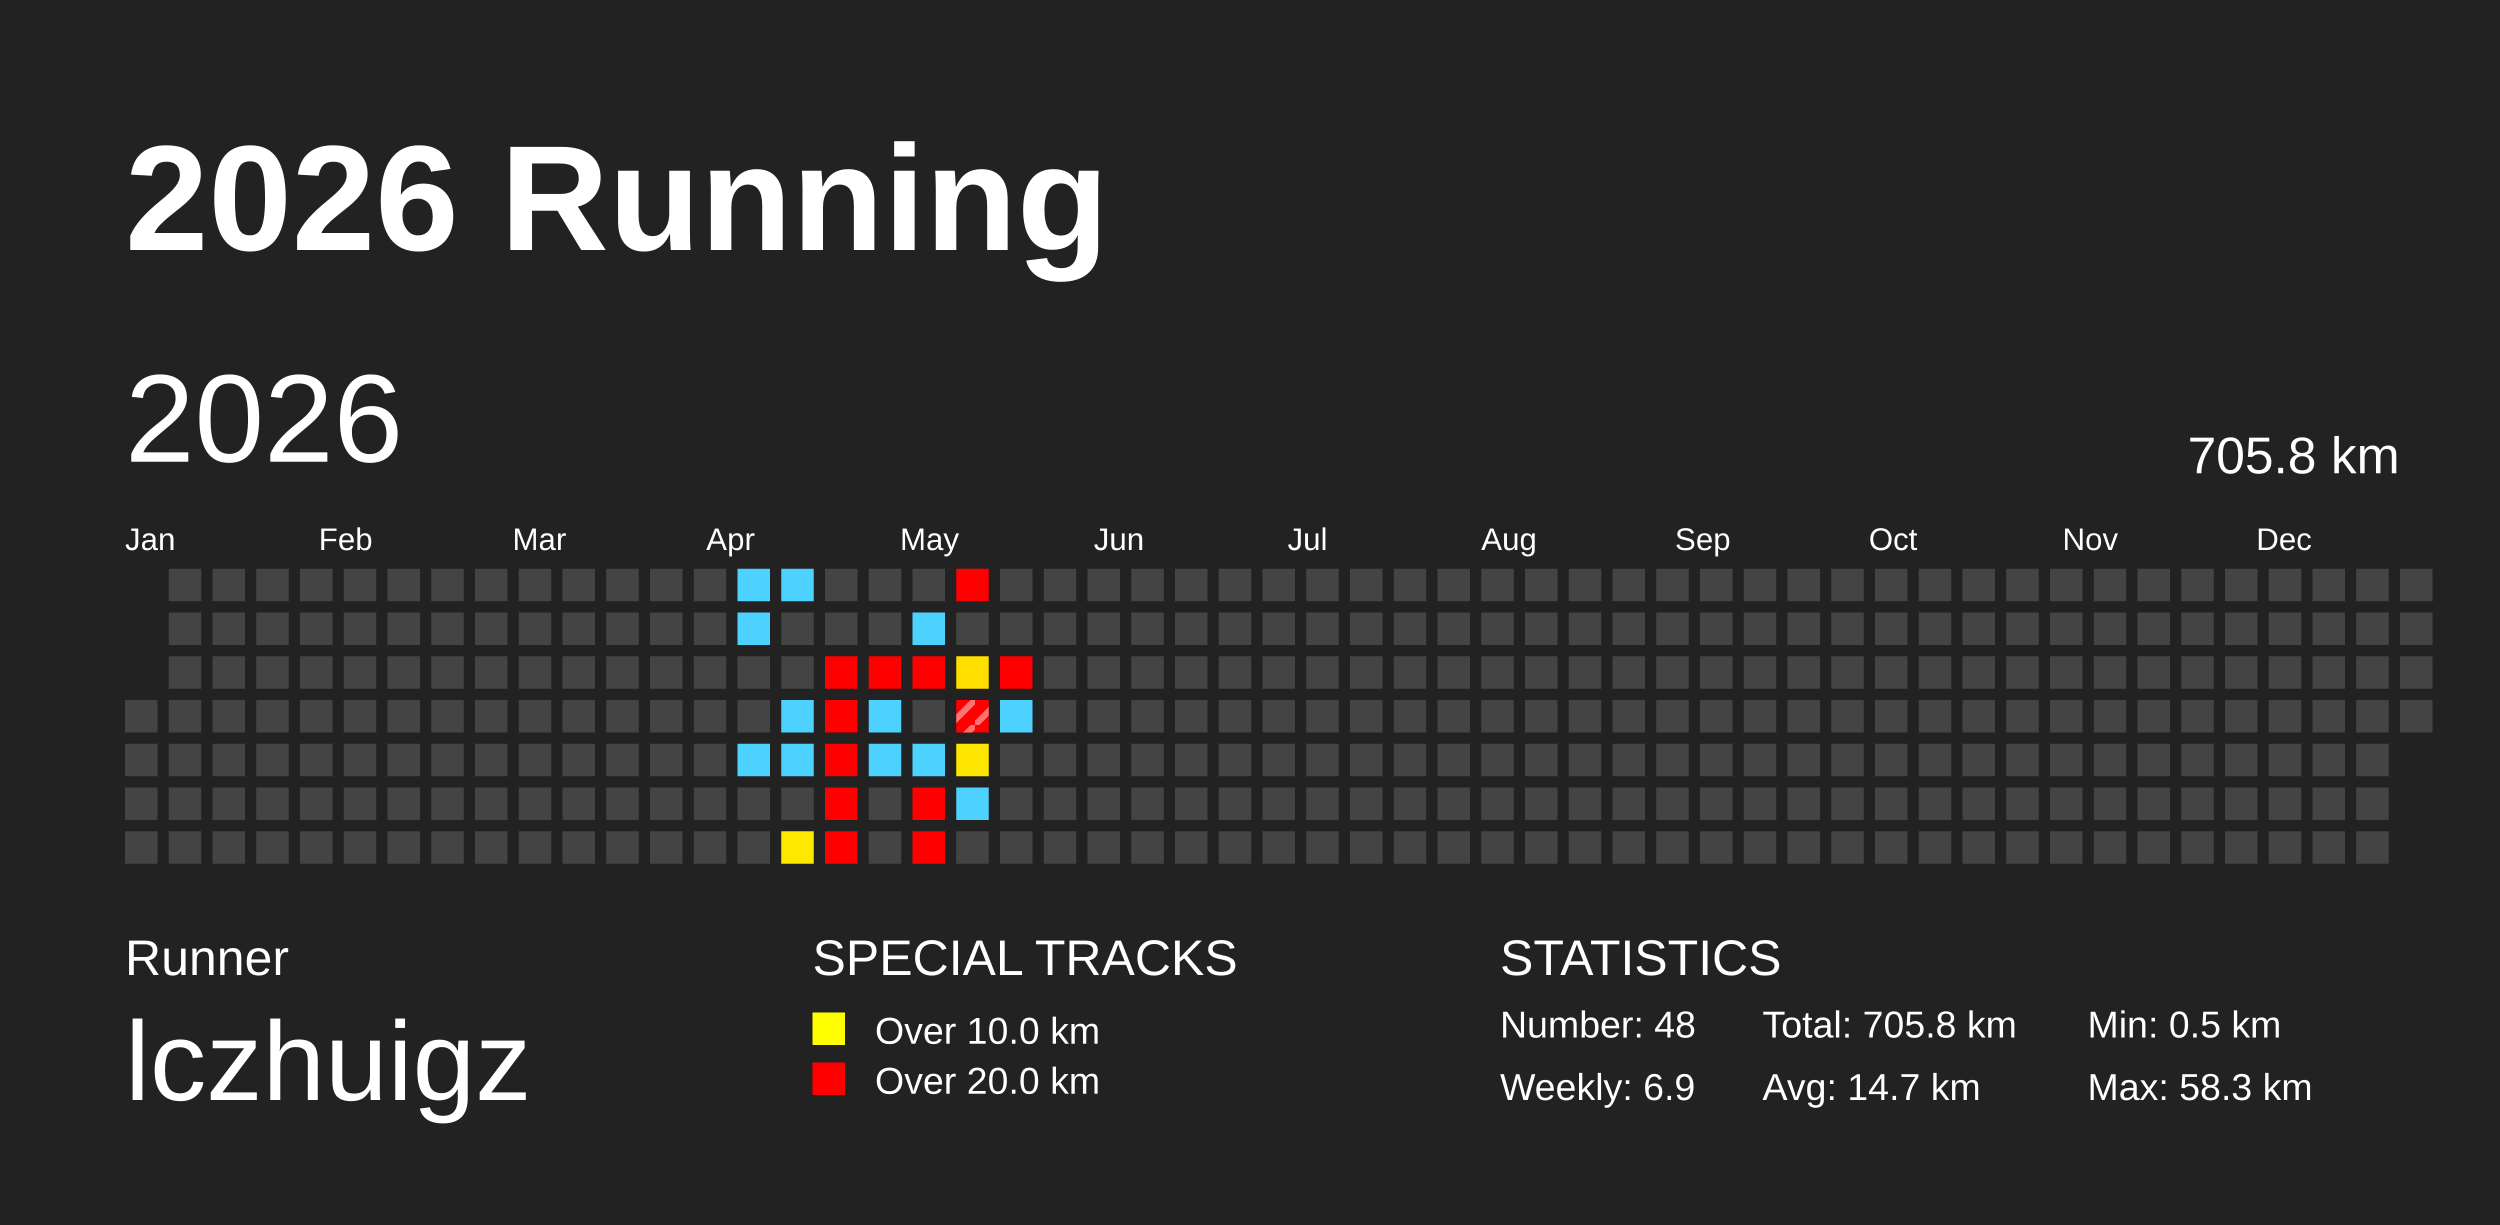
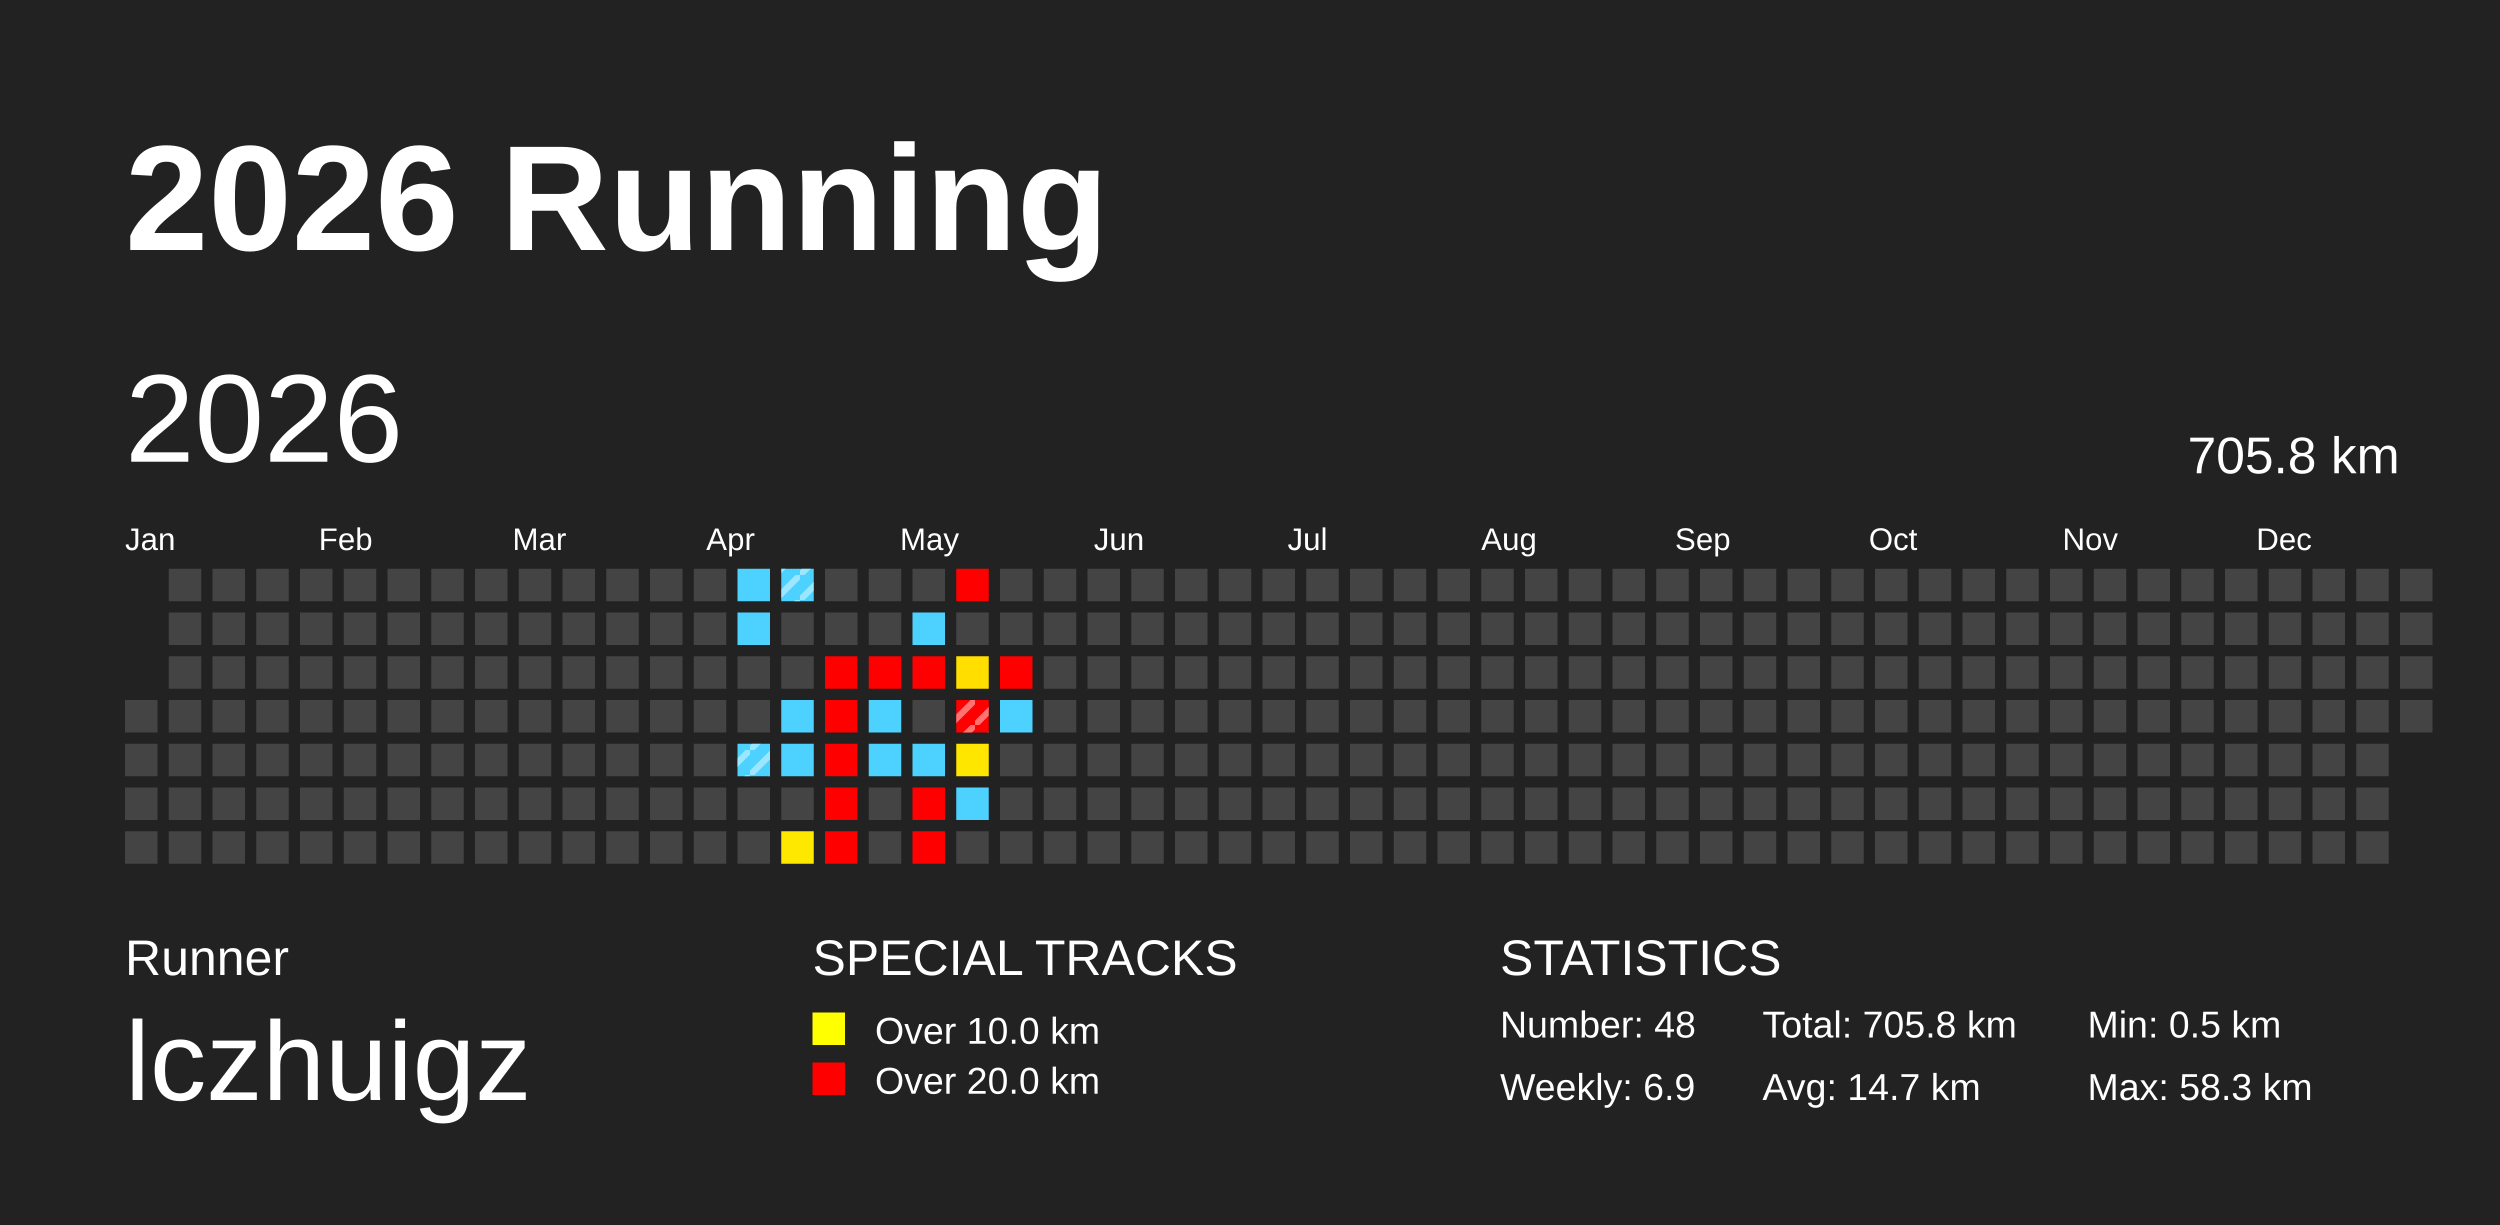
<svg xmlns="http://www.w3.org/2000/svg" baseProfile="full" height="98mm" version="1.1" viewBox="0,0,200,98" width="200mm">
  <defs>
    <pattern height="2" id="indoor-stripe" patternUnits="userSpaceOnUse" width="2">
      <line stroke="white" stroke-opacity="0.45" stroke-width="0.5" x1="0" x2="2" y1="2" y2="0" />
    </pattern>
  </defs>
  <rect fill="#222222" height="98" width="200" x="0" y="0" />
  <text fill="#FFFFFF" style="font-size:12px; font-family:Arial; font-weight:bold;" x="10" y="20">2026 Running</text>
  <text fill="#FFFFFF" style="font-size:4px; font-family:Arial" x="10" y="78">Runner</text>
  <text fill="#FFFFFF" style="font-size:9px; font-family:Arial" x="10" y="88">lczhuigz</text>
  <text fill="#FFFFFF" style="font-size:4px; font-family:Arial" x="65" y="78">SPECIAL TRACKS</text>
  <rect fill="yellow" height="2.6" width="2.6" x="65" y="81" />
  <text fill="#FFFFFF" style="font-size:3px; font-family:Arial" x="70" y="83.5">Over 10.0 km</text>
  <rect fill="red" height="2.6" width="2.6" x="65" y="85" />
  <text fill="#FFFFFF" style="font-size:3px; font-family:Arial" x="70" y="87.5">Over 20.0 km</text>
  <text fill="#FFFFFF" style="font-size:4px; font-family:Arial" x="120" y="78">STATISTICS</text>
  <text fill="#FFFFFF" style="font-size:3px; font-family:Arial" x="120" y="83">Number: 48</text>
  <text fill="#FFFFFF" style="font-size:3px; font-family:Arial" x="120" y="88">Weekly: 6.9</text>
  <text fill="#FFFFFF" style="font-size:3px; font-family:Arial" x="141" y="83">Total: 705.8 km</text>
  <text fill="#FFFFFF" style="font-size:3px; font-family:Arial" x="141" y="88">Avg: 14.7 km</text>
  <text fill="#FFFFFF" style="font-size:3px; font-family:Arial" x="167" y="83">Min: 0.5 km</text>
  <text fill="#FFFFFF" style="font-size:3px; font-family:Arial" x="167" y="88">Max: 58.3 km</text>
  <text dominant-baseline="hanging" fill="#FFFFFF" style="font-size:10.0px; font-family:Arial;" x="10" y="30">2026</text>
  <text dominant-baseline="hanging" fill="#FFFFFF" style="font-size:4.125px; font-family:Arial;" x="175" y="35">705.8 km</text>
  <text fill="#FFFFFF" style="font-size:2.5px; font-family:Arial" x="10.0" y="44">Jan</text>
  <text fill="#FFFFFF" style="font-size:2.5px; font-family:Arial" x="25.5" y="44">Feb</text>
  <text fill="#FFFFFF" style="font-size:2.5px; font-family:Arial" x="41.0" y="44">Mar</text>
  <text fill="#FFFFFF" style="font-size:2.5px; font-family:Arial" x="56.5" y="44">Apr</text>
  <text fill="#FFFFFF" style="font-size:2.5px; font-family:Arial" x="72.0" y="44">May</text>
  <text fill="#FFFFFF" style="font-size:2.5px; font-family:Arial" x="87.5" y="44">Jun</text>
  <text fill="#FFFFFF" style="font-size:2.5px; font-family:Arial" x="103.0" y="44">Jul</text>
  <text fill="#FFFFFF" style="font-size:2.5px; font-family:Arial" x="118.5" y="44">Aug</text>
  <text fill="#FFFFFF" style="font-size:2.5px; font-family:Arial" x="134.0" y="44">Sep</text>
  <text fill="#FFFFFF" style="font-size:2.5px; font-family:Arial" x="149.5" y="44">Oct</text>
  <text fill="#FFFFFF" style="font-size:2.5px; font-family:Arial" x="165.0" y="44">Nov</text>
  <text fill="#FFFFFF" style="font-size:2.5px; font-family:Arial" x="180.5" y="44">Dec</text>
  <rect fill="#444444" height="2.6" width="2.6" x="10.0" y="56.0" />
  <rect fill="#444444" height="2.6" width="2.6" x="10.0" y="59.5" />
  <rect fill="#444444" height="2.6" width="2.6" x="10.0" y="63.0" />
  <rect fill="#444444" height="2.6" width="2.6" x="10.0" y="66.5" />
  <rect fill="#444444" height="2.6" width="2.6" x="13.5" y="45.5" />
  <rect fill="#444444" height="2.6" width="2.6" x="13.5" y="49.0" />
  <rect fill="#444444" height="2.6" width="2.6" x="13.5" y="52.5" />
  <rect fill="#444444" height="2.6" width="2.6" x="13.5" y="56.0" />
  <rect fill="#444444" height="2.6" width="2.6" x="13.5" y="59.5" />
  <rect fill="#444444" height="2.6" width="2.6" x="13.5" y="63.0" />
  <rect fill="#444444" height="2.6" width="2.6" x="13.5" y="66.5" />
  <rect fill="#444444" height="2.6" width="2.6" x="17.0" y="45.5" />
  <rect fill="#444444" height="2.6" width="2.6" x="17.0" y="49.0" />
  <rect fill="#444444" height="2.6" width="2.6" x="17.0" y="52.5" />
  <rect fill="#444444" height="2.6" width="2.6" x="17.0" y="56.0" />
  <rect fill="#444444" height="2.6" width="2.6" x="17.0" y="59.5" />
  <rect fill="#444444" height="2.6" width="2.6" x="17.0" y="63.0" />
  <rect fill="#444444" height="2.6" width="2.6" x="17.0" y="66.5" />
  <rect fill="#444444" height="2.6" width="2.6" x="20.5" y="45.5" />
  <rect fill="#444444" height="2.6" width="2.6" x="20.5" y="49.0" />
  <rect fill="#444444" height="2.6" width="2.6" x="20.5" y="52.5" />
  <rect fill="#444444" height="2.6" width="2.6" x="20.5" y="56.0" />
  <rect fill="#444444" height="2.6" width="2.6" x="20.5" y="59.5" />
  <rect fill="#444444" height="2.6" width="2.6" x="20.5" y="63.0" />
  <rect fill="#444444" height="2.6" width="2.6" x="20.5" y="66.5" />
  <rect fill="#444444" height="2.6" width="2.6" x="24.0" y="45.5" />
  <rect fill="#444444" height="2.6" width="2.6" x="24.0" y="49.0" />
  <rect fill="#444444" height="2.6" width="2.6" x="24.0" y="52.5" />
  <rect fill="#444444" height="2.6" width="2.6" x="24.0" y="56.0" />
  <rect fill="#444444" height="2.6" width="2.6" x="24.0" y="59.5" />
  <rect fill="#444444" height="2.6" width="2.6" x="24.0" y="63.0" />
  <rect fill="#444444" height="2.6" width="2.6" x="24.0" y="66.5" />
  <rect fill="#444444" height="2.6" width="2.6" x="27.5" y="45.5" />
  <rect fill="#444444" height="2.6" width="2.6" x="27.5" y="49.0" />
  <rect fill="#444444" height="2.6" width="2.6" x="27.5" y="52.5" />
  <rect fill="#444444" height="2.6" width="2.6" x="27.5" y="56.0" />
  <rect fill="#444444" height="2.6" width="2.6" x="27.5" y="59.5" />
  <rect fill="#444444" height="2.6" width="2.6" x="27.5" y="63.0" />
  <rect fill="#444444" height="2.6" width="2.6" x="27.5" y="66.5" />
  <rect fill="#444444" height="2.6" width="2.6" x="31.0" y="45.5" />
  <rect fill="#444444" height="2.6" width="2.6" x="31.0" y="49.0" />
  <rect fill="#444444" height="2.6" width="2.6" x="31.0" y="52.5" />
  <rect fill="#444444" height="2.6" width="2.6" x="31.0" y="56.0" />
  <rect fill="#444444" height="2.6" width="2.6" x="31.0" y="59.5" />
  <rect fill="#444444" height="2.6" width="2.6" x="31.0" y="63.0" />
  <rect fill="#444444" height="2.6" width="2.6" x="31.0" y="66.5" />
  <rect fill="#444444" height="2.6" width="2.6" x="34.5" y="45.5" />
  <rect fill="#444444" height="2.6" width="2.6" x="34.5" y="49.0" />
  <rect fill="#444444" height="2.6" width="2.6" x="34.5" y="52.5" />
  <rect fill="#444444" height="2.6" width="2.6" x="34.5" y="56.0" />
  <rect fill="#444444" height="2.6" width="2.6" x="34.5" y="59.5" />
  <rect fill="#444444" height="2.6" width="2.6" x="34.5" y="63.0" />
  <rect fill="#444444" height="2.6" width="2.6" x="34.5" y="66.5" />
  <rect fill="#444444" height="2.6" width="2.6" x="38.0" y="45.5" />
  <rect fill="#444444" height="2.6" width="2.6" x="38.0" y="49.0" />
  <rect fill="#444444" height="2.6" width="2.6" x="38.0" y="52.5" />
  <rect fill="#444444" height="2.6" width="2.6" x="38.0" y="56.0" />
  <rect fill="#444444" height="2.6" width="2.6" x="38.0" y="59.5" />
  <rect fill="#444444" height="2.6" width="2.6" x="38.0" y="63.0" />
  <rect fill="#444444" height="2.6" width="2.6" x="38.0" y="66.5" />
  <rect fill="#444444" height="2.6" width="2.6" x="41.5" y="45.5" />
  <rect fill="#444444" height="2.6" width="2.6" x="41.5" y="49.0" />
  <rect fill="#444444" height="2.6" width="2.6" x="41.5" y="52.5" />
  <rect fill="#444444" height="2.6" width="2.6" x="41.5" y="56.0" />
  <rect fill="#444444" height="2.6" width="2.6" x="41.5" y="59.5" />
  <rect fill="#444444" height="2.6" width="2.6" x="41.5" y="63.0" />
  <rect fill="#444444" height="2.6" width="2.6" x="41.5" y="66.5" />
  <rect fill="#444444" height="2.6" width="2.6" x="45.0" y="45.5" />
  <rect fill="#444444" height="2.6" width="2.6" x="45.0" y="49.0" />
  <rect fill="#444444" height="2.6" width="2.6" x="45.0" y="52.5" />
  <rect fill="#444444" height="2.6" width="2.6" x="45.0" y="56.0" />
  <rect fill="#444444" height="2.6" width="2.6" x="45.0" y="59.5" />
  <rect fill="#444444" height="2.6" width="2.6" x="45.0" y="63.0" />
  <rect fill="#444444" height="2.6" width="2.6" x="45.0" y="66.5" />
  <rect fill="#444444" height="2.6" width="2.6" x="48.5" y="45.5" />
  <rect fill="#444444" height="2.6" width="2.6" x="48.5" y="49.0" />
  <rect fill="#444444" height="2.6" width="2.6" x="48.5" y="52.5" />
  <rect fill="#444444" height="2.6" width="2.6" x="48.5" y="56.0" />
  <rect fill="#444444" height="2.6" width="2.6" x="48.5" y="59.5" />
  <rect fill="#444444" height="2.6" width="2.6" x="48.5" y="63.0" />
  <rect fill="#444444" height="2.6" width="2.6" x="48.5" y="66.5" />
  <rect fill="#444444" height="2.6" width="2.6" x="52.0" y="45.5" />
  <rect fill="#444444" height="2.6" width="2.6" x="52.0" y="49.0" />
  <rect fill="#444444" height="2.6" width="2.6" x="52.0" y="52.5" />
  <rect fill="#444444" height="2.6" width="2.6" x="52.0" y="56.0" />
  <rect fill="#444444" height="2.6" width="2.6" x="52.0" y="59.5" />
  <rect fill="#444444" height="2.6" width="2.6" x="52.0" y="63.0" />
  <rect fill="#444444" height="2.6" width="2.6" x="52.0" y="66.5" />
  <rect fill="#444444" height="2.6" width="2.6" x="55.5" y="45.5" />
  <rect fill="#444444" height="2.6" width="2.6" x="55.5" y="49.0" />
  <rect fill="#444444" height="2.6" width="2.6" x="55.5" y="52.5" />
  <rect fill="#444444" height="2.6" width="2.6" x="55.5" y="56.0" />
  <rect fill="#444444" height="2.6" width="2.6" x="55.5" y="59.5" />
  <rect fill="#444444" height="2.6" width="2.6" x="55.5" y="63.0" />
  <rect fill="#444444" height="2.6" width="2.6" x="55.5" y="66.5" />
  <rect fill="#4dd2ff" height="2.6" width="2.6" x="59.0" y="45.5" />
  <rect fill="#4dd2ff" height="2.6" width="2.6" x="59.0" y="49.0" />
  <rect fill="#444444" height="2.6" width="2.6" x="59.0" y="52.5" />
  <rect fill="#444444" height="2.6" width="2.6" x="59.0" y="56.0" />
  <rect fill="#4dd2ff" height="2.6" width="2.6" x="59.0" y="59.5" />
+   <rect fill="url(#indoor-stripe)" height="2.6" style="pointer-events: none;" width="2.6" x="59.0" y="59.5" />
  <rect fill="#444444" height="2.6" width="2.6" x="59.0" y="63.0" />
  <rect fill="#444444" height="2.6" width="2.6" x="59.0" y="66.5" />
  <rect fill="#4dd2ff" height="2.6" width="2.6" x="62.5" y="45.5" />
+   <rect fill="url(#indoor-stripe)" height="2.6" style="pointer-events: none;" width="2.6" x="62.5" y="45.5" />
  <rect fill="#444444" height="2.6" width="2.6" x="62.5" y="49.0" />
  <rect fill="#444444" height="2.6" width="2.6" x="62.5" y="52.5" />
  <rect fill="#4dd2ff" height="2.6" width="2.6" x="62.5" y="56.0" />
  <rect fill="#4dd2ff" height="2.6" width="2.6" x="62.5" y="59.5" />
  <rect fill="#444444" height="2.6" width="2.6" x="62.5" y="63.0" />
  <rect fill="#ffe800" height="2.6" width="2.6" x="62.5" y="66.5" />
  <rect fill="#444444" height="2.6" width="2.6" x="66.0" y="45.5" />
  <rect fill="#444444" height="2.6" width="2.6" x="66.0" y="49.0" />
  <rect fill="red" height="2.6" width="2.6" x="66.0" y="52.5" />
  <rect fill="red" height="2.6" width="2.6" x="66.0" y="56.0" />
  <rect fill="red" height="2.6" width="2.6" x="66.0" y="59.5" />
  <rect fill="red" height="2.6" width="2.6" x="66.0" y="63.0" />
  <rect fill="red" height="2.6" width="2.6" x="66.0" y="66.5" />
  <rect fill="#444444" height="2.6" width="2.6" x="69.5" y="45.5" />
  <rect fill="#444444" height="2.6" width="2.6" x="69.5" y="49.0" />
  <rect fill="red" height="2.6" width="2.6" x="69.5" y="52.5" />
  <rect fill="#4dd2ff" height="2.6" width="2.6" x="69.5" y="56.0" />
  <rect fill="#4dd2ff" height="2.6" width="2.6" x="69.5" y="59.5" />
  <rect fill="#444444" height="2.6" width="2.6" x="69.5" y="63.0" />
  <rect fill="#444444" height="2.6" width="2.6" x="69.5" y="66.5" />
  <rect fill="#444444" height="2.6" width="2.6" x="73.0" y="45.5" />
  <rect fill="#4dd2ff" height="2.6" width="2.6" x="73.0" y="49.0" />
  <rect fill="red" height="2.6" width="2.6" x="73.0" y="52.5" />
  <rect fill="#444444" height="2.6" width="2.6" x="73.0" y="56.0" />
  <rect fill="#4dd2ff" height="2.6" width="2.6" x="73.0" y="59.5" />
  <rect fill="red" height="2.6" width="2.6" x="73.0" y="63.0" />
  <rect fill="red" height="2.6" width="2.6" x="73.0" y="66.5" />
  <rect fill="red" height="2.6" width="2.6" x="76.5" y="45.5" />
  <rect fill="#444444" height="2.6" width="2.6" x="76.5" y="49.0" />
  <rect fill="#ffde00" height="2.6" width="2.6" x="76.5" y="52.5" />
  <rect fill="red" height="2.6" width="2.6" x="76.5" y="56.0" />
  <rect fill="url(#indoor-stripe)" height="2.6" style="pointer-events: none;" width="2.6" x="76.5" y="56.0" />
  <rect fill="#ffe600" height="2.6" width="2.6" x="76.5" y="59.5" />
  <rect fill="#4dd2ff" height="2.6" width="2.6" x="76.5" y="63.0" />
  <rect fill="#444444" height="2.6" width="2.6" x="76.5" y="66.5" />
  <rect fill="#444444" height="2.6" width="2.6" x="80.0" y="45.5" />
  <rect fill="#444444" height="2.6" width="2.6" x="80.0" y="49.0" />
  <rect fill="red" height="2.6" width="2.6" x="80.0" y="52.5" />
  <rect fill="#4dd2ff" height="2.6" width="2.6" x="80.0" y="56.0" />
  <rect fill="#444444" height="2.6" width="2.6" x="80.0" y="59.5" />
  <rect fill="#444444" height="2.6" width="2.6" x="80.0" y="63.0" />
  <rect fill="#444444" height="2.6" width="2.6" x="80.0" y="66.5" />
  <rect fill="#444444" height="2.6" width="2.6" x="83.5" y="45.5" />
  <rect fill="#444444" height="2.6" width="2.6" x="83.5" y="49.0" />
  <rect fill="#444444" height="2.6" width="2.6" x="83.5" y="52.5" />
  <rect fill="#444444" height="2.6" width="2.6" x="83.5" y="56.0" />
  <rect fill="#444444" height="2.6" width="2.6" x="83.5" y="59.5" />
  <rect fill="#444444" height="2.6" width="2.6" x="83.5" y="63.0" />
  <rect fill="#444444" height="2.6" width="2.6" x="83.5" y="66.5" />
  <rect fill="#444444" height="2.6" width="2.6" x="87.0" y="45.5" />
  <rect fill="#444444" height="2.6" width="2.6" x="87.0" y="49.0" />
  <rect fill="#444444" height="2.6" width="2.6" x="87.0" y="52.5" />
  <rect fill="#444444" height="2.6" width="2.6" x="87.0" y="56.0" />
  <rect fill="#444444" height="2.6" width="2.6" x="87.0" y="59.5" />
  <rect fill="#444444" height="2.6" width="2.6" x="87.0" y="63.0" />
  <rect fill="#444444" height="2.6" width="2.6" x="87.0" y="66.5" />
  <rect fill="#444444" height="2.6" width="2.6" x="90.5" y="45.5" />
  <rect fill="#444444" height="2.6" width="2.6" x="90.5" y="49.0" />
  <rect fill="#444444" height="2.6" width="2.6" x="90.5" y="52.5" />
  <rect fill="#444444" height="2.6" width="2.6" x="90.5" y="56.0" />
  <rect fill="#444444" height="2.6" width="2.6" x="90.5" y="59.5" />
  <rect fill="#444444" height="2.6" width="2.6" x="90.5" y="63.0" />
  <rect fill="#444444" height="2.6" width="2.6" x="90.5" y="66.5" />
  <rect fill="#444444" height="2.6" width="2.6" x="94.0" y="45.5" />
  <rect fill="#444444" height="2.6" width="2.6" x="94.0" y="49.0" />
  <rect fill="#444444" height="2.6" width="2.6" x="94.0" y="52.5" />
  <rect fill="#444444" height="2.6" width="2.6" x="94.0" y="56.0" />
  <rect fill="#444444" height="2.6" width="2.6" x="94.0" y="59.5" />
  <rect fill="#444444" height="2.6" width="2.6" x="94.0" y="63.0" />
  <rect fill="#444444" height="2.6" width="2.6" x="94.0" y="66.5" />
  <rect fill="#444444" height="2.6" width="2.6" x="97.5" y="45.5" />
  <rect fill="#444444" height="2.6" width="2.6" x="97.5" y="49.0" />
  <rect fill="#444444" height="2.6" width="2.6" x="97.5" y="52.5" />
  <rect fill="#444444" height="2.6" width="2.6" x="97.5" y="56.0" />
  <rect fill="#444444" height="2.6" width="2.6" x="97.5" y="59.5" />
  <rect fill="#444444" height="2.6" width="2.6" x="97.5" y="63.0" />
  <rect fill="#444444" height="2.6" width="2.6" x="97.5" y="66.5" />
  <rect fill="#444444" height="2.6" width="2.6" x="101.0" y="45.5" />
  <rect fill="#444444" height="2.6" width="2.6" x="101.0" y="49.0" />
  <rect fill="#444444" height="2.6" width="2.6" x="101.0" y="52.5" />
  <rect fill="#444444" height="2.6" width="2.6" x="101.0" y="56.0" />
  <rect fill="#444444" height="2.6" width="2.6" x="101.0" y="59.5" />
  <rect fill="#444444" height="2.6" width="2.6" x="101.0" y="63.0" />
  <rect fill="#444444" height="2.6" width="2.6" x="101.0" y="66.5" />
  <rect fill="#444444" height="2.6" width="2.6" x="104.5" y="45.5" />
  <rect fill="#444444" height="2.6" width="2.6" x="104.5" y="49.0" />
  <rect fill="#444444" height="2.6" width="2.6" x="104.5" y="52.5" />
  <rect fill="#444444" height="2.6" width="2.6" x="104.5" y="56.0" />
  <rect fill="#444444" height="2.6" width="2.6" x="104.5" y="59.5" />
  <rect fill="#444444" height="2.6" width="2.6" x="104.5" y="63.0" />
  <rect fill="#444444" height="2.6" width="2.6" x="104.5" y="66.5" />
  <rect fill="#444444" height="2.6" width="2.6" x="108.0" y="45.5" />
  <rect fill="#444444" height="2.6" width="2.6" x="108.0" y="49.0" />
  <rect fill="#444444" height="2.6" width="2.6" x="108.0" y="52.5" />
  <rect fill="#444444" height="2.6" width="2.6" x="108.0" y="56.0" />
  <rect fill="#444444" height="2.6" width="2.6" x="108.0" y="59.5" />
  <rect fill="#444444" height="2.6" width="2.6" x="108.0" y="63.0" />
  <rect fill="#444444" height="2.6" width="2.6" x="108.0" y="66.5" />
  <rect fill="#444444" height="2.6" width="2.6" x="111.5" y="45.5" />
  <rect fill="#444444" height="2.6" width="2.6" x="111.5" y="49.0" />
  <rect fill="#444444" height="2.6" width="2.6" x="111.5" y="52.5" />
  <rect fill="#444444" height="2.6" width="2.6" x="111.5" y="56.0" />
  <rect fill="#444444" height="2.6" width="2.6" x="111.5" y="59.5" />
  <rect fill="#444444" height="2.6" width="2.6" x="111.5" y="63.0" />
  <rect fill="#444444" height="2.6" width="2.6" x="111.5" y="66.5" />
  <rect fill="#444444" height="2.6" width="2.6" x="115.0" y="45.5" />
  <rect fill="#444444" height="2.6" width="2.6" x="115.0" y="49.0" />
  <rect fill="#444444" height="2.6" width="2.6" x="115.0" y="52.5" />
  <rect fill="#444444" height="2.6" width="2.6" x="115.0" y="56.0" />
  <rect fill="#444444" height="2.6" width="2.6" x="115.0" y="59.5" />
  <rect fill="#444444" height="2.6" width="2.6" x="115.0" y="63.0" />
  <rect fill="#444444" height="2.6" width="2.6" x="115.0" y="66.5" />
  <rect fill="#444444" height="2.6" width="2.6" x="118.5" y="45.5" />
  <rect fill="#444444" height="2.6" width="2.6" x="118.5" y="49.0" />
  <rect fill="#444444" height="2.6" width="2.6" x="118.5" y="52.5" />
  <rect fill="#444444" height="2.6" width="2.6" x="118.5" y="56.0" />
  <rect fill="#444444" height="2.6" width="2.6" x="118.5" y="59.5" />
  <rect fill="#444444" height="2.6" width="2.6" x="118.5" y="63.0" />
  <rect fill="#444444" height="2.6" width="2.6" x="118.5" y="66.5" />
  <rect fill="#444444" height="2.6" width="2.6" x="122.0" y="45.5" />
  <rect fill="#444444" height="2.6" width="2.6" x="122.0" y="49.0" />
  <rect fill="#444444" height="2.6" width="2.6" x="122.0" y="52.5" />
  <rect fill="#444444" height="2.6" width="2.6" x="122.0" y="56.0" />
  <rect fill="#444444" height="2.6" width="2.6" x="122.0" y="59.5" />
  <rect fill="#444444" height="2.6" width="2.6" x="122.0" y="63.0" />
  <rect fill="#444444" height="2.6" width="2.6" x="122.0" y="66.5" />
  <rect fill="#444444" height="2.6" width="2.6" x="125.5" y="45.5" />
  <rect fill="#444444" height="2.6" width="2.6" x="125.5" y="49.0" />
  <rect fill="#444444" height="2.6" width="2.6" x="125.5" y="52.5" />
  <rect fill="#444444" height="2.6" width="2.6" x="125.5" y="56.0" />
  <rect fill="#444444" height="2.6" width="2.6" x="125.5" y="59.5" />
  <rect fill="#444444" height="2.6" width="2.6" x="125.5" y="63.0" />
  <rect fill="#444444" height="2.6" width="2.6" x="125.5" y="66.5" />
  <rect fill="#444444" height="2.6" width="2.6" x="129.0" y="45.5" />
  <rect fill="#444444" height="2.6" width="2.6" x="129.0" y="49.0" />
  <rect fill="#444444" height="2.6" width="2.6" x="129.0" y="52.5" />
  <rect fill="#444444" height="2.6" width="2.6" x="129.0" y="56.0" />
  <rect fill="#444444" height="2.6" width="2.6" x="129.0" y="59.5" />
  <rect fill="#444444" height="2.6" width="2.6" x="129.0" y="63.0" />
  <rect fill="#444444" height="2.6" width="2.6" x="129.0" y="66.5" />
  <rect fill="#444444" height="2.6" width="2.6" x="132.5" y="45.5" />
  <rect fill="#444444" height="2.6" width="2.6" x="132.5" y="49.0" />
  <rect fill="#444444" height="2.6" width="2.6" x="132.5" y="52.5" />
  <rect fill="#444444" height="2.6" width="2.6" x="132.5" y="56.0" />
  <rect fill="#444444" height="2.6" width="2.6" x="132.5" y="59.5" />
  <rect fill="#444444" height="2.6" width="2.6" x="132.5" y="63.0" />
  <rect fill="#444444" height="2.6" width="2.6" x="132.5" y="66.5" />
  <rect fill="#444444" height="2.6" width="2.6" x="136.0" y="45.5" />
  <rect fill="#444444" height="2.6" width="2.6" x="136.0" y="49.0" />
  <rect fill="#444444" height="2.6" width="2.6" x="136.0" y="52.5" />
  <rect fill="#444444" height="2.6" width="2.6" x="136.0" y="56.0" />
  <rect fill="#444444" height="2.6" width="2.6" x="136.0" y="59.5" />
  <rect fill="#444444" height="2.6" width="2.6" x="136.0" y="63.0" />
  <rect fill="#444444" height="2.6" width="2.6" x="136.0" y="66.5" />
  <rect fill="#444444" height="2.6" width="2.6" x="139.5" y="45.5" />
  <rect fill="#444444" height="2.6" width="2.6" x="139.5" y="49.0" />
  <rect fill="#444444" height="2.6" width="2.6" x="139.5" y="52.5" />
  <rect fill="#444444" height="2.6" width="2.6" x="139.5" y="56.0" />
  <rect fill="#444444" height="2.6" width="2.6" x="139.5" y="59.5" />
  <rect fill="#444444" height="2.6" width="2.6" x="139.5" y="63.0" />
  <rect fill="#444444" height="2.6" width="2.6" x="139.5" y="66.5" />
  <rect fill="#444444" height="2.6" width="2.6" x="143.0" y="45.5" />
  <rect fill="#444444" height="2.6" width="2.6" x="143.0" y="49.0" />
  <rect fill="#444444" height="2.6" width="2.6" x="143.0" y="52.5" />
  <rect fill="#444444" height="2.6" width="2.6" x="143.0" y="56.0" />
  <rect fill="#444444" height="2.6" width="2.6" x="143.0" y="59.5" />
  <rect fill="#444444" height="2.6" width="2.6" x="143.0" y="63.0" />
  <rect fill="#444444" height="2.6" width="2.6" x="143.0" y="66.5" />
  <rect fill="#444444" height="2.6" width="2.6" x="146.5" y="45.5" />
  <rect fill="#444444" height="2.6" width="2.6" x="146.5" y="49.0" />
  <rect fill="#444444" height="2.6" width="2.6" x="146.5" y="52.5" />
  <rect fill="#444444" height="2.6" width="2.6" x="146.5" y="56.0" />
  <rect fill="#444444" height="2.6" width="2.6" x="146.5" y="59.5" />
  <rect fill="#444444" height="2.6" width="2.6" x="146.5" y="63.0" />
  <rect fill="#444444" height="2.6" width="2.6" x="146.5" y="66.5" />
  <rect fill="#444444" height="2.6" width="2.6" x="150.0" y="45.5" />
  <rect fill="#444444" height="2.6" width="2.6" x="150.0" y="49.0" />
  <rect fill="#444444" height="2.6" width="2.6" x="150.0" y="52.5" />
  <rect fill="#444444" height="2.6" width="2.6" x="150.0" y="56.0" />
  <rect fill="#444444" height="2.6" width="2.6" x="150.0" y="59.5" />
  <rect fill="#444444" height="2.6" width="2.6" x="150.0" y="63.0" />
  <rect fill="#444444" height="2.6" width="2.6" x="150.0" y="66.5" />
  <rect fill="#444444" height="2.6" width="2.6" x="153.5" y="45.5" />
  <rect fill="#444444" height="2.6" width="2.6" x="153.5" y="49.0" />
  <rect fill="#444444" height="2.6" width="2.6" x="153.5" y="52.5" />
  <rect fill="#444444" height="2.6" width="2.6" x="153.5" y="56.0" />
  <rect fill="#444444" height="2.6" width="2.6" x="153.5" y="59.5" />
  <rect fill="#444444" height="2.6" width="2.6" x="153.5" y="63.0" />
  <rect fill="#444444" height="2.6" width="2.6" x="153.5" y="66.5" />
  <rect fill="#444444" height="2.6" width="2.6" x="157.0" y="45.5" />
  <rect fill="#444444" height="2.6" width="2.6" x="157.0" y="49.0" />
  <rect fill="#444444" height="2.6" width="2.6" x="157.0" y="52.5" />
  <rect fill="#444444" height="2.6" width="2.6" x="157.0" y="56.0" />
  <rect fill="#444444" height="2.6" width="2.6" x="157.0" y="59.5" />
  <rect fill="#444444" height="2.6" width="2.6" x="157.0" y="63.0" />
  <rect fill="#444444" height="2.6" width="2.6" x="157.0" y="66.5" />
  <rect fill="#444444" height="2.6" width="2.6" x="160.5" y="45.5" />
  <rect fill="#444444" height="2.6" width="2.6" x="160.5" y="49.0" />
  <rect fill="#444444" height="2.6" width="2.6" x="160.5" y="52.5" />
  <rect fill="#444444" height="2.6" width="2.6" x="160.5" y="56.0" />
  <rect fill="#444444" height="2.6" width="2.6" x="160.5" y="59.5" />
  <rect fill="#444444" height="2.6" width="2.6" x="160.5" y="63.0" />
  <rect fill="#444444" height="2.6" width="2.6" x="160.5" y="66.5" />
  <rect fill="#444444" height="2.6" width="2.6" x="164.0" y="45.5" />
  <rect fill="#444444" height="2.6" width="2.6" x="164.0" y="49.0" />
  <rect fill="#444444" height="2.6" width="2.6" x="164.0" y="52.5" />
  <rect fill="#444444" height="2.6" width="2.6" x="164.0" y="56.0" />
  <rect fill="#444444" height="2.6" width="2.6" x="164.0" y="59.5" />
  <rect fill="#444444" height="2.6" width="2.6" x="164.0" y="63.0" />
  <rect fill="#444444" height="2.6" width="2.6" x="164.0" y="66.5" />
  <rect fill="#444444" height="2.6" width="2.6" x="167.5" y="45.5" />
  <rect fill="#444444" height="2.6" width="2.6" x="167.5" y="49.0" />
  <rect fill="#444444" height="2.6" width="2.6" x="167.5" y="52.5" />
  <rect fill="#444444" height="2.6" width="2.6" x="167.5" y="56.0" />
  <rect fill="#444444" height="2.6" width="2.6" x="167.5" y="59.5" />
  <rect fill="#444444" height="2.6" width="2.6" x="167.5" y="63.0" />
  <rect fill="#444444" height="2.6" width="2.6" x="167.5" y="66.5" />
  <rect fill="#444444" height="2.6" width="2.6" x="171.0" y="45.5" />
  <rect fill="#444444" height="2.6" width="2.6" x="171.0" y="49.0" />
  <rect fill="#444444" height="2.6" width="2.6" x="171.0" y="52.5" />
  <rect fill="#444444" height="2.6" width="2.6" x="171.0" y="56.0" />
  <rect fill="#444444" height="2.6" width="2.6" x="171.0" y="59.5" />
  <rect fill="#444444" height="2.6" width="2.6" x="171.0" y="63.0" />
  <rect fill="#444444" height="2.6" width="2.6" x="171.0" y="66.5" />
  <rect fill="#444444" height="2.6" width="2.6" x="174.5" y="45.5" />
  <rect fill="#444444" height="2.6" width="2.6" x="174.5" y="49.0" />
  <rect fill="#444444" height="2.6" width="2.6" x="174.5" y="52.5" />
  <rect fill="#444444" height="2.6" width="2.6" x="174.5" y="56.0" />
  <rect fill="#444444" height="2.6" width="2.6" x="174.5" y="59.5" />
  <rect fill="#444444" height="2.6" width="2.6" x="174.5" y="63.0" />
  <rect fill="#444444" height="2.6" width="2.6" x="174.5" y="66.5" />
  <rect fill="#444444" height="2.6" width="2.6" x="178.0" y="45.5" />
  <rect fill="#444444" height="2.6" width="2.6" x="178.0" y="49.0" />
  <rect fill="#444444" height="2.6" width="2.6" x="178.0" y="52.5" />
  <rect fill="#444444" height="2.6" width="2.6" x="178.0" y="56.0" />
  <rect fill="#444444" height="2.6" width="2.6" x="178.0" y="59.5" />
  <rect fill="#444444" height="2.6" width="2.6" x="178.0" y="63.0" />
  <rect fill="#444444" height="2.6" width="2.6" x="178.0" y="66.5" />
  <rect fill="#444444" height="2.6" width="2.6" x="181.5" y="45.5" />
  <rect fill="#444444" height="2.6" width="2.6" x="181.5" y="49.0" />
  <rect fill="#444444" height="2.6" width="2.6" x="181.5" y="52.5" />
  <rect fill="#444444" height="2.6" width="2.6" x="181.5" y="56.0" />
  <rect fill="#444444" height="2.6" width="2.6" x="181.5" y="59.5" />
  <rect fill="#444444" height="2.6" width="2.6" x="181.5" y="63.0" />
  <rect fill="#444444" height="2.6" width="2.6" x="181.5" y="66.5" />
  <rect fill="#444444" height="2.6" width="2.6" x="185.0" y="45.5" />
  <rect fill="#444444" height="2.6" width="2.6" x="185.0" y="49.0" />
  <rect fill="#444444" height="2.6" width="2.6" x="185.0" y="52.5" />
  <rect fill="#444444" height="2.6" width="2.6" x="185.0" y="56.0" />
  <rect fill="#444444" height="2.6" width="2.6" x="185.0" y="59.5" />
  <rect fill="#444444" height="2.6" width="2.6" x="185.0" y="63.0" />
  <rect fill="#444444" height="2.6" width="2.6" x="185.0" y="66.5" />
  <rect fill="#444444" height="2.6" width="2.6" x="188.5" y="45.5" />
  <rect fill="#444444" height="2.6" width="2.6" x="188.5" y="49.0" />
  <rect fill="#444444" height="2.6" width="2.6" x="188.5" y="52.5" />
  <rect fill="#444444" height="2.6" width="2.6" x="188.5" y="56.0" />
  <rect fill="#444444" height="2.6" width="2.6" x="188.5" y="59.5" />
  <rect fill="#444444" height="2.6" width="2.6" x="188.5" y="63.0" />
  <rect fill="#444444" height="2.6" width="2.6" x="188.5" y="66.5" />
  <rect fill="#444444" height="2.6" width="2.6" x="192.0" y="45.5" />
  <rect fill="#444444" height="2.6" width="2.6" x="192.0" y="49.0" />
  <rect fill="#444444" height="2.6" width="2.6" x="192.0" y="52.5" />
  <rect fill="#444444" height="2.6" width="2.6" x="192.0" y="56.0" />
</svg>
